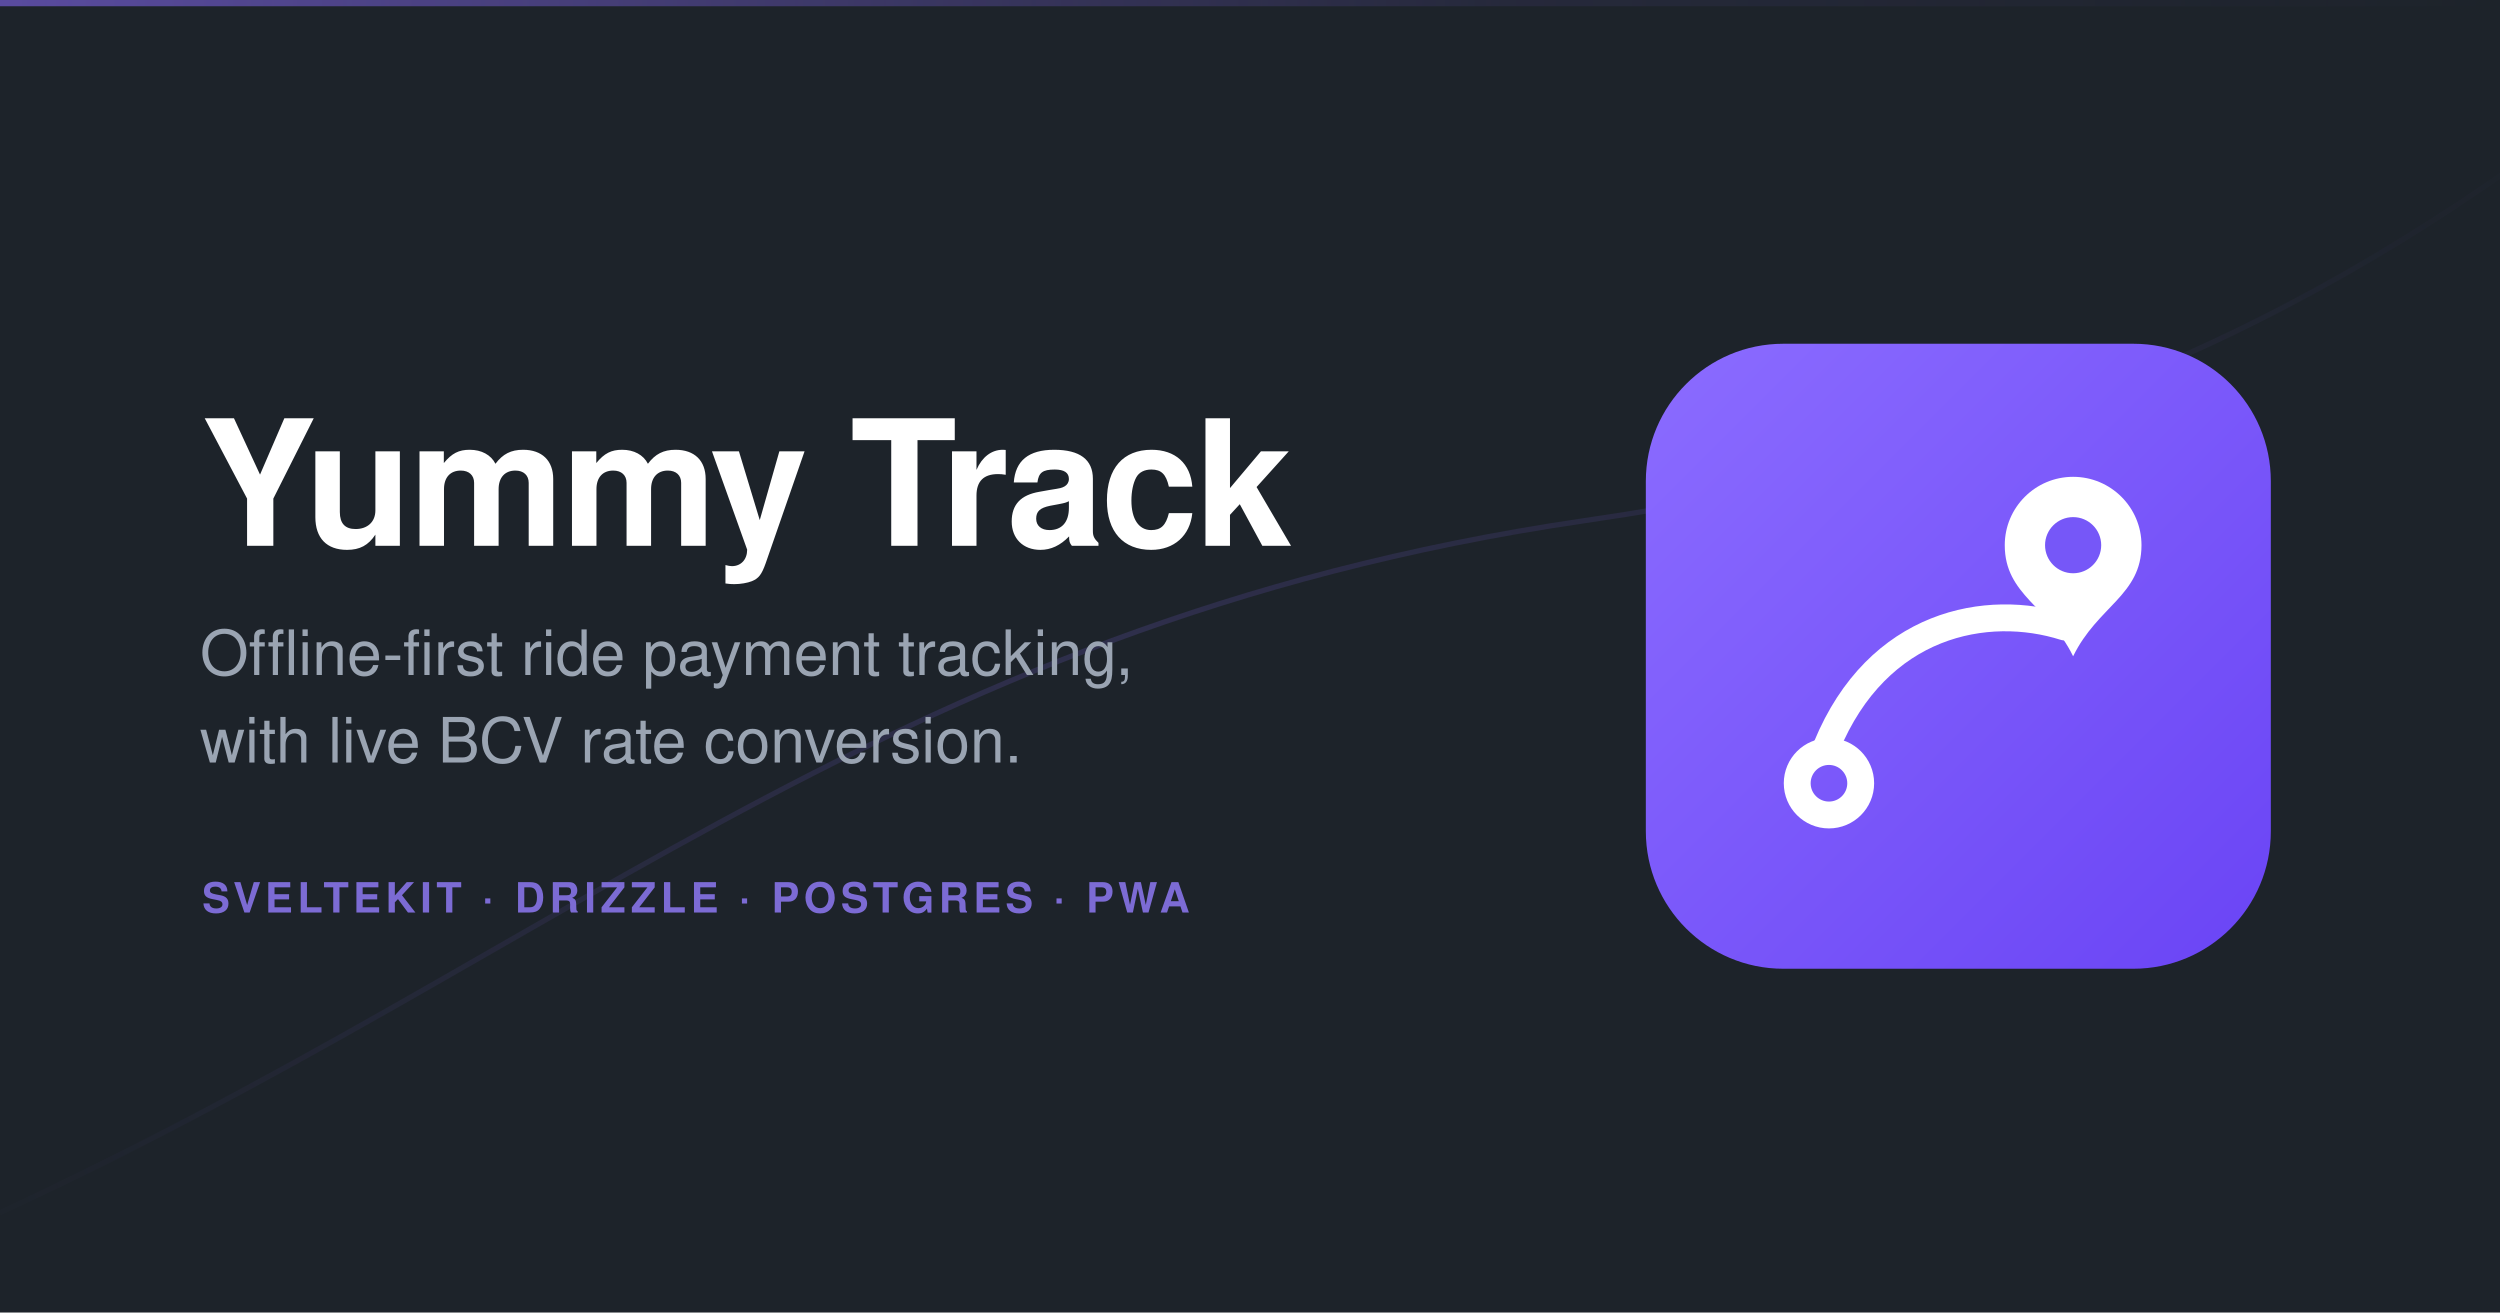
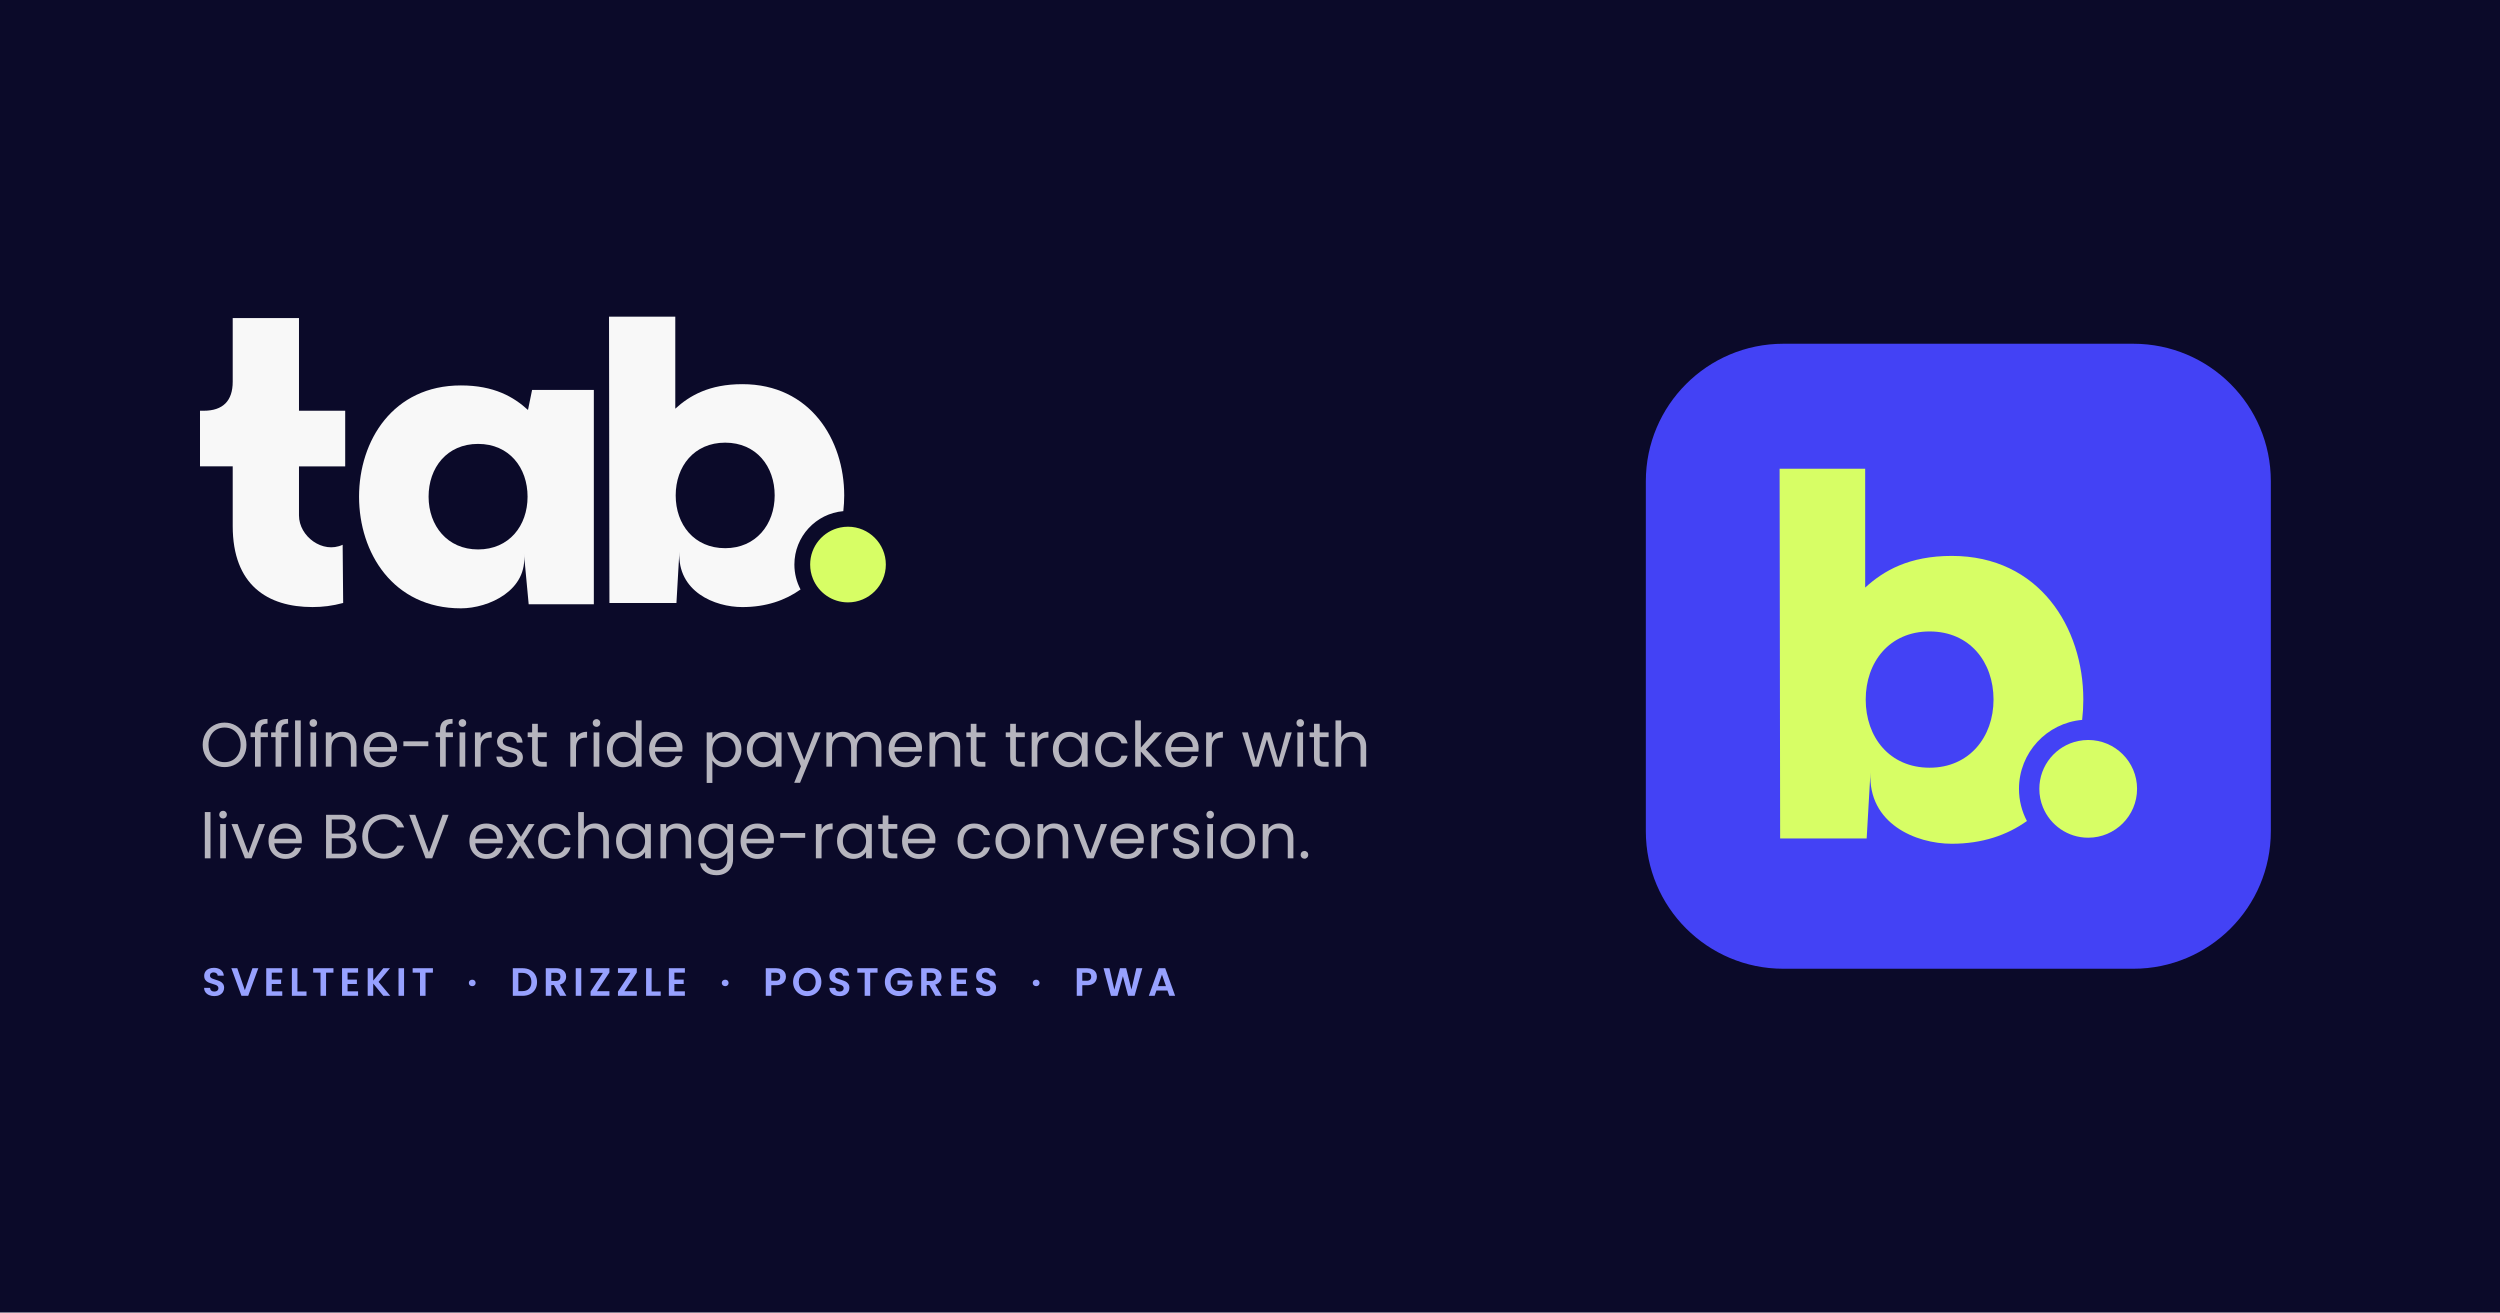
<svg xmlns="http://www.w3.org/2000/svg" width="1200" height="630" viewBox="0 0 1200 630">
-   <defs>
-     <linearGradient id="tile" x1="0" y1="0" x2="300" y2="300" gradientUnits="userSpaceOnUse">
-       <stop offset="0" stop-color="#8b6cff" />
-       <stop offset="1" stop-color="#6a44f5" />
-     </linearGradient>
-     <linearGradient id="hairline" x1="0" y1="0" x2="1200" y2="0" gradientUnits="userSpaceOnUse">
-       <stop offset="0" stop-color="#8b6cff" stop-opacity="0.55" />
-       <stop offset="0.6" stop-color="#8b6cff" stop-opacity="0.08" />
-       <stop offset="1" stop-color="#8b6cff" stop-opacity="0" />
-     </linearGradient>
-     <linearGradient id="trail" x1="0" y1="630" x2="1200" y2="0" gradientUnits="userSpaceOnUse">
-       <stop offset="0" stop-color="#8b6cff" stop-opacity="0" />
-       <stop offset="0.45" stop-color="#8b6cff" stop-opacity="0.16" />
-       <stop offset="1" stop-color="#8b6cff" stop-opacity="0" />
-     </linearGradient>
-   </defs>
-   <rect width="1200" height="630" fill="#1d232a" />
-   <path d="M -40 600 C 260 470, 420 300, 760 250 C 980 218, 1120 150, 1260 40" fill="none" stroke="url(#trail)" stroke-width="2.5" />
-   <rect x="0" y="0" width="1200" height="3" fill="url(#hairline)" />
-   <text x="96" y="262" font-family="Avenir Next, Avenir, Helvetica Neue, Helvetica, Arial, sans-serif" font-size="84" font-weight="700" fill="#ffffff" letter-spacing="-1.5">Yummy Track</text>
-   <text x="96" y="324" font-family="Avenir Next, Avenir, Helvetica Neue, Helvetica, Arial, sans-serif" font-size="30" font-weight="400" fill="#9aa4b2">Offline-first ride payment tracking,</text>
-   <text x="96" y="366" font-family="Avenir Next, Avenir, Helvetica Neue, Helvetica, Arial, sans-serif" font-size="30" font-weight="400" fill="#9aa4b2">with live BCV rate conversion.</text>
-   <text x="97" y="438" font-family="Avenir Next, Avenir, Helvetica Neue, Helvetica, Arial, sans-serif" font-size="20" font-weight="600" fill="#7c6bd4" letter-spacing="2.2">SVELTEKIT  ·  DRIZZLE  ·  POSTGRES  ·  PWA</text>
+   <rect width="1200" height="630" fill="#0b0a29" />
+   <g transform="translate(96 152) scale(0.7568)">
+     <g fill="#f8f8f8">
+       <path d="M2.33,59.67c12.19,0,18.42-6.23,18.42-18.42V.9h42.03v58.77h29.31v35.28h-29.31v31.13c0,13.27,15.04,24.5,27.7,18.59l.32,36.92c-6.74,1.82-12.97,2.59-19.46,2.59-28.54,0-50.59-14.01-50.59-51.37v-37.88H0v-35.28h2.33Z" />
+       <path d="M205.43,149.97c2.85,23.61-22.31,35.02-39.95,35.02-43.06,0-64.6-35.28-64.6-70.82s21.53-70.56,64.6-70.56c21.01,0,33.47,7.26,42.55,15.57l2.59-12.71h39.17v135.94h-41.32l-3.04-32.43h0ZM176.37,147.64c19.72,0,31.39-15.05,31.39-33.47s-11.67-33.47-31.39-33.47-31.39,15.05-31.39,33.47,11.93,33.47,31.39,33.47Z" />
+       <path d="M343.99,42.81c-21.01,0-33.46,7.26-42.54,15.56V0h-42.03l.26,181.6h42.5l1.86-32.43c-1.29,25.17,22.31,35.02,39.95,35.02,14.87,0,27.17-4.2,36.9-11.17-2.49-4.72-3.9-10.1-3.9-15.8,0-17.75,13.66-32.36,31.03-33.87.38-3.31.57-6.64.57-9.98,0-35.28-21.53-70.56-64.6-70.56ZM333.1,146.84c-19.72,0-31.39-15.05-31.39-33.47s11.67-33.46,31.39-33.46,31.39,15.04,31.39,33.46-11.94,33.47-31.39,33.47Z" />
+     </g>
+     <path fill="#d7fe65" d="M434.99,157.22c0,13.25-10.75,24-24,24-10.06,0-18.67-6.19-22.24-14.97-1.14-2.79-1.76-5.84-1.76-9.03,0-11.6,8.23-21.29,19.18-23.51,1.56-.32,3.17-.49,4.82-.49,13.25,0,24,10.75,24,24Z" />
+   </g>
+   <path fill="#b6b5be" d="M97.29 357.53Q97.29 354.47 98.69 352.02Q100.08 349.58 102.48 348.22Q104.88 346.85 107.79 346.85Q110.73 346.85 113.13 348.22Q115.53 349.58 116.91 352.01Q118.29 354.44 118.29 357.53Q118.29 360.62 116.91 363.05Q115.53 365.48 113.13 366.85Q110.73 368.21 107.79 368.21Q104.88 368.21 102.48 366.85Q100.08 365.48 98.69 363.03Q97.29 360.59 97.29 357.53ZM115.5 357.53Q115.5 355.01 114.5 353.13Q113.49 351.26 111.75 350.24Q110.01 349.22 107.79 349.22Q105.57 349.22 103.83 350.24Q102.09 351.26 101.09 353.13Q100.08 355.01 100.08 357.53Q100.08 360.02 101.09 361.91Q102.09 363.8 103.84 364.82Q105.6 365.84 107.79 365.84Q109.98 365.84 111.73 364.82Q113.49 363.8 114.5 361.91Q115.5 360.02 115.5 357.53ZM128.58 353.81H125.13V368H122.4V353.81H120.27V351.56H122.4V350.39Q122.4 347.63 123.82 346.36Q125.25 345.08 128.4 345.08V347.36Q126.6 347.36 125.86 348.06Q125.13 348.77 125.13 350.39V351.56H128.58ZM138.45 353.81H135V368H132.27V353.81H130.14V351.56H132.27V350.39Q132.27 347.63 133.69 346.36Q135.12 345.08 138.27 345.08V347.36Q136.47 347.36 135.74 348.06Q135 348.77 135 350.39V351.56H138.45ZM144.36 345.8V368H141.63V345.8ZM148.56 347.03Q148.56 346.25 149.1 345.71Q149.64 345.17 150.42 345.17Q151.17 345.17 151.69 345.71Q152.22 346.25 152.22 347.03Q152.22 347.81 151.69 348.35Q151.17 348.89 150.42 348.89Q149.64 348.89 149.1 348.35Q148.56 347.81 148.56 347.03ZM151.74 351.56V368H149.01V351.56ZM171.12 358.31V368H168.42V358.7Q168.42 356.24 167.19 354.94Q165.96 353.63 163.83 353.63Q161.67 353.63 160.39 354.98Q159.12 356.33 159.12 358.91V368H156.39V351.56H159.12V353.9Q159.93 352.64 161.32 351.95Q162.72 351.26 164.4 351.26Q167.4 351.26 169.26 353.07Q171.12 354.89 171.12 358.31ZM190.5 360.8H177.36Q177.51 363.23 179.02 364.6Q180.54 365.96 182.7 365.96Q184.47 365.96 185.65 365.13Q186.84 364.31 187.32 362.93H190.26Q189.6 365.3 187.62 366.78Q185.64 368.27 182.7 368.27Q180.36 368.27 178.51 367.22Q176.67 366.17 175.62 364.24Q174.57 362.3 174.57 359.75Q174.57 357.2 175.59 355.28Q176.61 353.36 178.45 352.33Q180.3 351.29 182.7 351.29Q185.04 351.29 186.84 352.31Q188.64 353.33 189.61 355.12Q190.59 356.9 190.59 359.15Q190.59 359.93 190.5 360.8ZM182.58 353.6Q180.51 353.6 179.05 354.92Q177.6 356.24 177.39 358.58H187.77Q187.77 357.02 187.08 355.89Q186.39 354.77 185.2 354.19Q184.02 353.6 182.58 353.6ZM205.59 355.85V358.16H193.62V355.85ZM217.41 353.81H213.96V368H211.23V353.81H209.1V351.56H211.23V350.39Q211.23 347.63 212.65 346.36Q214.08 345.08 217.23 345.08V347.36Q215.43 347.36 214.69 348.06Q213.96 348.77 213.96 350.39V351.56H217.41ZM220.14 347.03Q220.14 346.25 220.68 345.71Q221.22 345.17 222 345.17Q222.75 345.17 223.27 345.71Q223.8 346.25 223.8 347.03Q223.8 347.81 223.27 348.35Q222.75 348.89 222 348.89Q221.22 348.89 220.68 348.35Q220.14 347.81 220.14 347.03ZM223.32 351.56V368H220.59V351.56ZM236.01 351.26V354.08H235.29Q230.7 354.08 230.7 359.06V368H227.97V351.56H230.7V354.23Q231.42 352.82 232.75 352.04Q234.09 351.26 236.01 351.26ZM238.26 363.17H241.08Q241.2 364.4 242.23 365.18Q243.27 365.96 244.95 365.96Q246.51 365.96 247.41 365.27Q248.31 364.58 248.31 363.53Q248.31 362.45 247.35 361.92Q246.39 361.4 244.38 360.89Q242.55 360.41 241.39 359.92Q240.24 359.42 239.41 358.45Q238.59 357.47 238.59 355.88Q238.59 354.62 239.34 353.57Q240.09 352.52 241.47 351.9Q242.85 351.29 244.62 351.29Q247.35 351.29 249.03 352.67Q250.71 354.05 250.83 356.45H248.1Q248.01 355.16 247.06 354.38Q246.12 353.6 244.53 353.6Q243.06 353.6 242.19 354.23Q241.32 354.86 241.32 355.88Q241.32 356.69 241.84 357.22Q242.37 357.74 243.16 358.06Q243.96 358.37 245.37 358.76Q247.14 359.24 248.25 359.71Q249.36 360.17 250.15 361.1Q250.95 362.03 250.98 363.53Q250.98 364.88 250.23 365.96Q249.48 367.04 248.11 367.65Q246.75 368.27 244.98 368.27Q243.09 368.27 241.59 367.62Q240.09 366.98 239.22 365.83Q238.35 364.67 238.26 363.17ZM258.15 353.81V363.5Q258.15 364.7 258.66 365.19Q259.17 365.69 260.43 365.69H262.44V368H259.98Q257.7 368 256.56 366.95Q255.42 365.9 255.42 363.5V353.81H253.29V351.56H255.42V347.42H258.15V351.56H262.44V353.81ZM281.79 351.26V354.08H281.07Q276.48 354.08 276.48 359.06V368H273.75V351.56H276.48V354.23Q277.2 352.82 278.53 352.04Q279.87 351.26 281.79 351.26ZM284.49 347.03Q284.49 346.25 285.03 345.71Q285.57 345.17 286.35 345.17Q287.1 345.17 287.62 345.71Q288.15 346.25 288.15 347.03Q288.15 347.81 287.62 348.35Q287.1 348.89 286.35 348.89Q285.57 348.89 285.03 348.35Q284.49 347.81 284.49 347.03ZM287.67 351.56V368H284.94V351.56ZM299.13 351.29Q301.05 351.29 302.7 352.18Q304.35 353.06 305.22 354.5V345.8H307.98V368H305.22V364.91Q304.41 366.38 302.82 367.32Q301.23 368.27 299.1 368.27Q296.91 368.27 295.12 367.19Q293.34 366.11 292.32 364.16Q291.3 362.21 291.3 359.72Q291.3 357.2 292.32 355.29Q293.34 353.39 295.12 352.34Q296.91 351.29 299.13 351.29ZM299.64 353.66Q298.11 353.66 296.85 354.38Q295.59 355.1 294.84 356.48Q294.09 357.86 294.09 359.72Q294.09 361.61 294.84 363Q295.59 364.4 296.85 365.13Q298.11 365.87 299.64 365.87Q301.17 365.87 302.44 365.13Q303.72 364.4 304.47 363Q305.22 361.61 305.22 359.75Q305.22 357.89 304.47 356.51Q303.72 355.13 302.44 354.39Q301.17 353.66 299.64 353.66ZM327.51 360.8H314.37Q314.52 363.23 316.03 364.6Q317.55 365.96 319.71 365.96Q321.48 365.96 322.66 365.13Q323.85 364.31 324.33 362.93H327.27Q326.61 365.3 324.63 366.78Q322.65 368.27 319.71 368.27Q317.37 368.27 315.52 367.22Q313.68 366.17 312.63 364.24Q311.58 362.3 311.58 359.75Q311.58 357.2 312.6 355.28Q313.62 353.36 315.46 352.33Q317.31 351.29 319.71 351.29Q322.05 351.29 323.85 352.31Q325.65 353.33 326.62 355.12Q327.6 356.9 327.6 359.15Q327.6 359.93 327.51 360.8ZM319.59 353.6Q317.52 353.6 316.06 354.92Q314.61 356.24 314.4 358.58H324.78Q324.78 357.02 324.09 355.89Q323.4 354.77 322.21 354.19Q321.03 353.6 319.59 353.6ZM348.09 351.29Q350.28 351.29 352.06 352.34Q353.85 353.39 354.87 355.29Q355.89 357.2 355.89 359.72Q355.89 362.21 354.87 364.16Q353.85 366.11 352.06 367.19Q350.28 368.27 348.09 368.27Q345.99 368.27 344.38 367.32Q342.78 366.38 341.94 364.97V375.8H339.21V351.56H341.94V354.59Q342.75 353.18 344.35 352.24Q345.96 351.29 348.09 351.29ZM347.52 353.66Q346.02 353.66 344.74 354.39Q343.47 355.13 342.7 356.52Q341.94 357.92 341.94 359.75Q341.94 361.61 342.7 363Q343.47 364.4 344.74 365.13Q346.02 365.87 347.52 365.87Q349.05 365.87 350.32 365.13Q351.6 364.4 352.35 363Q353.1 361.61 353.1 359.72Q353.1 357.86 352.35 356.48Q351.6 355.1 350.32 354.38Q349.05 353.66 347.52 353.66ZM366.27 351.29Q368.43 351.29 370.02 352.22Q371.61 353.15 372.39 354.56V351.56H375.15V368H372.39V364.94Q371.58 366.38 369.97 367.32Q368.37 368.27 366.24 368.27Q364.05 368.27 362.28 367.19Q360.51 366.11 359.49 364.16Q358.47 362.21 358.47 359.72Q358.47 357.2 359.49 355.29Q360.51 353.39 362.29 352.34Q364.08 351.29 366.27 351.29ZM366.81 353.66Q365.28 353.66 364.02 354.38Q362.76 355.1 362.01 356.48Q361.26 357.86 361.26 359.72Q361.26 361.61 362.01 363Q362.76 364.4 364.02 365.13Q365.28 365.87 366.81 365.87Q368.34 365.87 369.61 365.13Q370.89 364.4 371.64 363Q372.39 361.61 372.39 359.75Q372.39 357.89 371.64 356.51Q370.89 355.13 369.61 354.39Q368.34 353.66 366.81 353.66ZM393.93 351.56 384.03 375.74H381.21L384.45 367.82L377.82 351.56H380.85L386.01 364.88L391.11 351.56ZM423.09 358.31V368H420.39V358.7Q420.39 356.24 419.17 354.94Q417.96 353.63 415.89 353.63Q413.76 353.63 412.5 355Q411.24 356.36 411.24 358.94V368H408.54V358.7Q408.54 356.24 407.32 354.94Q406.11 353.63 404.04 353.63Q401.91 353.63 400.65 355Q399.39 356.36 399.39 358.94V368H396.66V351.56H399.39V353.93Q400.2 352.64 401.56 351.95Q402.93 351.26 404.58 351.26Q406.65 351.26 408.24 352.19Q409.83 353.12 410.61 354.92Q411.3 353.18 412.89 352.22Q414.48 351.26 416.43 351.26Q418.35 351.26 419.85 352.06Q421.35 352.85 422.22 354.44Q423.09 356.03 423.09 358.31ZM442.47 360.8H429.33Q429.48 363.23 430.99 364.6Q432.51 365.96 434.67 365.96Q436.44 365.96 437.62 365.13Q438.81 364.31 439.29 362.93H442.23Q441.57 365.3 439.59 366.78Q437.61 368.27 434.67 368.27Q432.33 368.27 430.48 367.22Q428.64 366.17 427.59 364.24Q426.54 362.3 426.54 359.75Q426.54 357.2 427.56 355.28Q428.58 353.36 430.42 352.33Q432.27 351.29 434.67 351.29Q437.01 351.29 438.81 352.31Q440.61 353.33 441.58 355.12Q442.56 356.9 442.56 359.15Q442.56 359.93 442.47 360.8ZM434.55 353.6Q432.48 353.6 431.02 354.92Q429.57 356.24 429.36 358.58H439.74Q439.74 357.02 439.05 355.89Q438.36 354.77 437.17 354.19Q435.99 353.6 434.55 353.6ZM460.89 358.31V368H458.19V358.7Q458.19 356.24 456.96 354.94Q455.73 353.63 453.6 353.63Q451.44 353.63 450.16 354.98Q448.89 356.33 448.89 358.91V368H446.16V351.56H448.89V353.9Q449.7 352.64 451.09 351.95Q452.49 351.26 454.17 351.26Q457.17 351.26 459.03 353.07Q460.89 354.89 460.89 358.31ZM468.69 353.81V363.5Q468.69 364.7 469.2 365.19Q469.71 365.69 470.97 365.69H472.98V368H470.52Q468.24 368 467.1 366.95Q465.96 365.9 465.96 363.5V353.81H463.83V351.56H465.96V347.42H468.69V351.56H472.98V353.81ZM487.62 353.81V363.5Q487.62 364.7 488.13 365.19Q488.64 365.69 489.9 365.69H491.91V368H489.45Q487.17 368 486.03 366.95Q484.89 365.9 484.89 363.5V353.81H482.76V351.56H484.89V347.42H487.62V351.56H491.91V353.81ZM503.25 351.26V354.08H502.53Q497.94 354.08 497.94 359.06V368H495.21V351.56H497.94V354.23Q498.66 352.82 499.99 352.04Q501.33 351.26 503.25 351.26ZM513.18 351.29Q515.34 351.29 516.93 352.22Q518.52 353.15 519.3 354.56V351.56H522.06V368H519.3V364.94Q518.49 366.38 516.88 367.32Q515.28 368.27 513.15 368.27Q510.96 368.27 509.19 367.19Q507.42 366.11 506.4 364.16Q505.38 362.21 505.38 359.72Q505.38 357.2 506.4 355.29Q507.42 353.39 509.2 352.34Q510.99 351.29 513.18 351.29ZM513.72 353.66Q512.19 353.66 510.93 354.38Q509.67 355.1 508.92 356.48Q508.17 357.86 508.17 359.72Q508.17 361.61 508.92 363Q509.67 364.4 510.93 365.13Q512.19 365.87 513.72 365.87Q515.25 365.87 516.52 365.13Q517.8 364.4 518.55 363Q519.3 361.61 519.3 359.75Q519.3 357.89 518.55 356.51Q517.8 355.13 516.52 354.39Q515.25 353.66 513.72 353.66ZM533.67 351.29Q536.7 351.29 538.66 352.76Q540.63 354.23 541.26 356.84H538.32Q537.9 355.34 536.68 354.47Q535.47 353.6 533.67 353.6Q531.33 353.6 529.89 355.21Q528.45 356.81 528.45 359.75Q528.45 362.72 529.89 364.34Q531.33 365.96 533.67 365.96Q535.47 365.96 536.67 365.12Q537.87 364.28 538.32 362.72H541.26Q540.6 365.24 538.62 366.75Q536.64 368.27 533.67 368.27Q531.33 368.27 529.51 367.22Q527.7 366.17 526.68 364.25Q525.66 362.33 525.66 359.75Q525.66 357.2 526.68 355.29Q527.7 353.39 529.51 352.34Q531.33 351.29 533.67 351.29ZM554.07 368 547.62 360.74V368H544.89V345.8H547.62V358.85L553.95 351.56H557.76L550.02 359.75L557.79 368ZM575.25 360.8H562.11Q562.26 363.23 563.77 364.6Q565.29 365.96 567.45 365.96Q569.22 365.96 570.4 365.13Q571.59 364.31 572.07 362.93H575.01Q574.35 365.3 572.37 366.78Q570.39 368.27 567.45 368.27Q565.11 368.27 563.26 367.22Q561.42 366.17 560.37 364.24Q559.32 362.3 559.32 359.75Q559.32 357.2 560.34 355.28Q561.36 353.36 563.2 352.33Q565.05 351.29 567.45 351.29Q569.79 351.29 571.59 352.31Q573.39 353.33 574.37 355.12Q575.34 356.9 575.34 359.15Q575.34 359.93 575.25 360.8ZM567.33 353.6Q565.26 353.6 563.81 354.92Q562.35 356.24 562.14 358.58H572.52Q572.52 357.02 571.83 355.89Q571.14 354.77 569.95 354.19Q568.77 353.6 567.33 353.6ZM586.98 351.26V354.08H586.26Q581.67 354.08 581.67 359.06V368H578.94V351.56H581.67V354.23Q582.39 352.82 583.72 352.04Q585.06 351.26 586.98 351.26ZM620.04 351.56 614.91 368H612.09L608.13 354.95L604.17 368H601.35L596.19 351.56H598.98L602.76 365.36L606.84 351.56H609.63L613.62 365.39L617.34 351.56ZM622.29 347.03Q622.29 346.25 622.83 345.71Q623.37 345.17 624.15 345.17Q624.9 345.17 625.43 345.71Q625.95 346.25 625.95 347.03Q625.95 347.81 625.43 348.35Q624.9 348.89 624.15 348.89Q623.37 348.89 622.83 348.35Q622.29 347.81 622.29 347.03ZM625.47 351.56V368H622.74V351.56ZM633.45 353.81V363.5Q633.45 364.7 633.96 365.19Q634.47 365.69 635.73 365.69H637.74V368H635.28Q633 368 631.86 366.95Q630.72 365.9 630.72 363.5V353.81H628.59V351.56H630.72V347.42H633.45V351.56H637.74V353.81ZM655.77 358.31V368H653.07V358.7Q653.07 356.24 651.84 354.94Q650.61 353.63 648.48 353.63Q646.32 353.63 645.05 354.98Q643.77 356.33 643.77 358.91V368H641.04V345.8H643.77V353.9Q644.58 352.64 646.01 351.95Q647.43 351.26 649.2 351.26Q651.06 351.26 652.56 352.06Q654.06 352.85 654.91 354.44Q655.77 356.03 655.77 358.31Z" />
+   <path fill="#b6b5be" d="M101.04 389.8V412H98.31V389.8ZM105.24 391.03Q105.24 390.25 105.78 389.71Q106.32 389.17 107.1 389.17Q107.85 389.17 108.38 389.71Q108.9 390.25 108.9 391.03Q108.9 391.81 108.38 392.35Q107.85 392.89 107.1 392.89Q106.32 392.89 105.78 392.35Q105.24 391.81 105.24 391.03ZM108.42 395.56V412H105.69V395.56ZM119.19 409.48 124.29 395.56H127.2L120.75 412H117.57L111.12 395.56H114.06ZM144.81 404.8H131.67Q131.82 407.23 133.33 408.6Q134.85 409.96 137.01 409.96Q138.78 409.96 139.96 409.13Q141.15 408.31 141.63 406.93H144.57Q143.91 409.3 141.93 410.78Q139.95 412.27 137.01 412.27Q134.67 412.27 132.82 411.22Q130.98 410.17 129.93 408.24Q128.88 406.3 128.88 403.75Q128.88 401.2 129.9 399.28Q130.92 397.36 132.76 396.33Q134.61 395.29 137.01 395.29Q139.35 395.29 141.15 396.31Q142.95 397.33 143.92 399.12Q144.9 400.9 144.9 403.15Q144.9 403.93 144.81 404.8ZM136.89 397.6Q134.82 397.6 133.37 398.92Q131.91 400.24 131.7 402.58H142.08Q142.08 401.02 141.39 399.89Q140.7 398.77 139.51 398.19Q138.33 397.6 136.89 397.6ZM171.12 406.39Q171.12 407.98 170.31 409.25Q169.5 410.53 167.95 411.26Q166.41 412 164.31 412H156.51V391.09H164.01Q166.14 391.09 167.64 391.79Q169.14 392.5 169.89 393.7Q170.64 394.9 170.64 396.4Q170.64 398.26 169.63 399.48Q168.63 400.69 166.98 401.23Q168.12 401.41 169.06 402.16Q170.01 402.91 170.56 404.02Q171.12 405.13 171.12 406.39ZM159.24 400.12H163.83Q165.75 400.12 166.8 399.22Q167.85 398.32 167.85 396.73Q167.85 395.14 166.8 394.24Q165.75 393.34 163.77 393.34H159.24ZM168.39 406.12Q168.39 404.38 167.19 403.38Q165.99 402.37 163.98 402.37H159.24V409.75H164.07Q166.11 409.75 167.25 408.79Q168.39 407.83 168.39 406.12ZM184.32 390.82Q187.74 390.82 190.29 392.47Q192.84 394.12 194.01 397.15H190.74Q189.87 395.26 188.23 394.24Q186.6 393.22 184.32 393.22Q182.13 393.22 180.39 394.24Q178.65 395.26 177.66 397.13Q176.67 399.01 176.67 401.53Q176.67 404.02 177.66 405.89Q178.65 407.77 180.39 408.79Q182.13 409.81 184.32 409.81Q186.6 409.81 188.23 408.81Q189.87 407.8 190.74 405.91H194.01Q192.84 408.91 190.29 410.55Q187.74 412.18 184.32 412.18Q181.41 412.18 179.02 410.81Q176.64 409.45 175.26 407.02Q173.88 404.59 173.88 401.53Q173.88 398.47 175.26 396.02Q176.64 393.58 179.02 392.2Q181.41 390.82 184.32 390.82ZM215.34 391.09 207.45 412H204.3L196.41 391.09H199.32L205.89 409.12L212.46 391.09ZM241.26 404.8H228.12Q228.27 407.23 229.78 408.6Q231.3 409.96 233.46 409.96Q235.23 409.96 236.41 409.13Q237.6 408.31 238.08 406.93H241.02Q240.36 409.3 238.38 410.78Q236.4 412.27 233.46 412.27Q231.12 412.27 229.27 411.22Q227.43 410.17 226.38 408.24Q225.33 406.3 225.33 403.75Q225.33 401.2 226.35 399.28Q227.37 397.36 229.21 396.33Q231.06 395.29 233.46 395.29Q235.8 395.29 237.6 396.31Q239.4 397.33 240.37 399.12Q241.35 400.9 241.35 403.15Q241.35 403.93 241.26 404.8ZM233.34 397.6Q231.27 397.6 229.81 398.92Q228.36 400.24 228.15 402.58H238.53Q238.53 401.02 237.84 399.89Q237.15 398.77 235.96 398.19Q234.78 397.6 233.34 397.6ZM253.53 412 249.63 405.88 245.88 412H243.03L248.34 403.84L243.03 395.56H246.12L250.02 401.65L253.74 395.56H256.59L251.31 403.69L256.62 412ZM266.31 395.29Q269.34 395.29 271.3 396.76Q273.27 398.23 273.9 400.84H270.96Q270.54 399.34 269.32 398.47Q268.11 397.6 266.31 397.6Q263.97 397.6 262.53 399.21Q261.09 400.81 261.09 403.75Q261.09 406.72 262.53 408.34Q263.97 409.96 266.31 409.96Q268.11 409.96 269.31 409.12Q270.51 408.28 270.96 406.72H273.9Q273.24 409.24 271.26 410.75Q269.28 412.27 266.31 412.27Q263.97 412.27 262.15 411.22Q260.34 410.17 259.32 408.25Q258.3 406.33 258.3 403.75Q258.3 401.2 259.32 399.29Q260.34 397.39 262.15 396.34Q263.97 395.29 266.31 395.29ZM292.26 402.31V412H289.56V402.7Q289.56 400.24 288.33 398.94Q287.1 397.63 284.97 397.63Q282.81 397.63 281.53 398.98Q280.26 400.33 280.26 402.91V412H277.53V389.8H280.26V397.9Q281.07 396.64 282.49 395.95Q283.92 395.26 285.69 395.26Q287.55 395.26 289.05 396.06Q290.55 396.85 291.4 398.44Q292.26 400.03 292.26 402.31ZM303.51 395.29Q305.67 395.29 307.26 396.22Q308.85 397.15 309.63 398.56V395.56H312.39V412H309.63V408.94Q308.82 410.38 307.21 411.32Q305.61 412.27 303.48 412.27Q301.29 412.27 299.52 411.19Q297.75 410.11 296.73 408.16Q295.71 406.21 295.71 403.72Q295.71 401.2 296.73 399.29Q297.75 397.39 299.53 396.34Q301.32 395.29 303.51 395.29ZM304.05 397.66Q302.52 397.66 301.26 398.38Q300 399.1 299.25 400.48Q298.5 401.86 298.5 403.72Q298.5 405.61 299.25 407Q300 408.4 301.26 409.13Q302.52 409.87 304.05 409.87Q305.58 409.87 306.85 409.13Q308.13 408.4 308.88 407Q309.63 405.61 309.63 403.75Q309.63 401.89 308.88 400.51Q308.13 399.13 306.85 398.39Q305.58 397.66 304.05 397.66ZM331.74 402.31V412H329.04V402.7Q329.04 400.24 327.81 398.94Q326.58 397.63 324.45 397.63Q322.29 397.63 321.01 398.98Q319.74 400.33 319.74 402.91V412H317.01V395.56H319.74V397.9Q320.55 396.64 321.94 395.95Q323.34 395.26 325.02 395.26Q328.02 395.26 329.88 397.07Q331.74 398.89 331.74 402.31ZM349.11 398.56V395.56H351.87V412.36Q351.87 414.61 350.91 416.37Q349.95 418.12 348.16 419.11Q346.38 420.1 344.01 420.1Q340.77 420.1 338.61 418.57Q336.45 417.04 336.06 414.4H338.76Q339.21 415.9 340.62 416.81Q342.03 417.73 344.01 417.73Q346.26 417.73 347.68 416.32Q349.11 414.91 349.11 412.36V408.91Q348.3 410.35 346.71 411.31Q345.12 412.27 342.99 412.27Q340.8 412.27 339.01 411.19Q337.23 410.11 336.21 408.16Q335.19 406.21 335.19 403.72Q335.19 401.2 336.21 399.29Q337.23 397.39 339.01 396.34Q340.8 395.29 342.99 395.29Q345.12 395.29 346.72 396.22Q348.33 397.15 349.11 398.56ZM343.53 397.66Q342 397.66 340.74 398.38Q339.48 399.1 338.73 400.48Q337.98 401.86 337.98 403.72Q337.98 405.61 338.73 407Q339.48 408.4 340.74 409.13Q342 409.87 343.53 409.87Q345.06 409.87 346.33 409.13Q347.61 408.4 348.36 407Q349.11 405.61 349.11 403.75Q349.11 401.89 348.36 400.51Q347.61 399.13 346.33 398.39Q345.06 397.66 343.53 397.66ZM371.4 404.8H358.26Q358.41 407.23 359.92 408.6Q361.44 409.96 363.6 409.96Q365.37 409.96 366.55 409.13Q367.74 408.31 368.22 406.93H371.16Q370.5 409.3 368.52 410.78Q366.54 412.27 363.6 412.27Q361.26 412.27 359.41 411.22Q357.57 410.17 356.52 408.24Q355.47 406.3 355.47 403.75Q355.47 401.2 356.49 399.28Q357.51 397.36 359.35 396.33Q361.2 395.29 363.6 395.29Q365.94 395.29 367.74 396.31Q369.54 397.33 370.51 399.12Q371.49 400.9 371.49 403.15Q371.49 403.93 371.4 404.8ZM363.48 397.6Q361.41 397.6 359.95 398.92Q358.5 400.24 358.29 402.58H368.67Q368.67 401.02 367.98 399.89Q367.29 398.77 366.1 398.19Q364.92 397.6 363.48 397.6ZM386.49 399.85V402.16H374.52V399.85ZM399.66 395.26V398.08H398.94Q394.35 398.08 394.35 403.06V412H391.62V395.56H394.35V398.23Q395.07 396.82 396.4 396.04Q397.74 395.26 399.66 395.26ZM409.59 395.29Q411.75 395.29 413.34 396.22Q414.93 397.15 415.71 398.56V395.56H418.47V412H415.71V408.94Q414.9 410.38 413.29 411.32Q411.69 412.27 409.56 412.27Q407.37 412.27 405.6 411.19Q403.83 410.11 402.81 408.16Q401.79 406.21 401.79 403.72Q401.79 401.2 402.81 399.29Q403.83 397.39 405.61 396.34Q407.4 395.29 409.59 395.29ZM410.13 397.66Q408.6 397.66 407.34 398.38Q406.08 399.1 405.33 400.48Q404.58 401.86 404.58 403.72Q404.58 405.61 405.33 407Q406.08 408.4 407.34 409.13Q408.6 409.87 410.13 409.87Q411.66 409.87 412.93 409.13Q414.21 408.4 414.96 407Q415.71 405.61 415.71 403.75Q415.71 401.89 414.96 400.51Q414.21 399.13 412.93 398.39Q411.66 397.66 410.13 397.66ZM426.42 397.81V407.5Q426.42 408.7 426.93 409.19Q427.44 409.69 428.7 409.69H430.71V412H428.25Q425.97 412 424.83 410.95Q423.69 409.9 423.69 407.5V397.81H421.56V395.56H423.69V391.42H426.42V395.56H430.71V397.81ZM448.92 404.8H435.78Q435.93 407.23 437.44 408.6Q438.96 409.96 441.12 409.96Q442.89 409.96 444.07 409.13Q445.26 408.31 445.74 406.93H448.68Q448.02 409.3 446.04 410.78Q444.06 412.27 441.12 412.27Q438.78 412.27 436.93 411.22Q435.09 410.17 434.04 408.24Q432.99 406.3 432.99 403.75Q432.99 401.2 434.01 399.28Q435.03 397.36 436.87 396.33Q438.72 395.29 441.12 395.29Q443.46 395.29 445.26 396.31Q447.06 397.33 448.03 399.12Q449.01 400.9 449.01 403.15Q449.01 403.93 448.92 404.8ZM441 397.6Q438.93 397.6 437.47 398.92Q436.02 400.24 435.81 402.58H446.19Q446.19 401.02 445.5 399.89Q444.81 398.77 443.62 398.19Q442.44 397.6 441 397.6ZM467.61 395.29Q470.64 395.29 472.6 396.76Q474.57 398.23 475.2 400.84H472.26Q471.84 399.34 470.62 398.47Q469.41 397.6 467.61 397.6Q465.27 397.6 463.83 399.21Q462.39 400.81 462.39 403.75Q462.39 406.72 463.83 408.34Q465.27 409.96 467.61 409.96Q469.41 409.96 470.61 409.12Q471.81 408.28 472.26 406.72H475.2Q474.54 409.24 472.56 410.75Q470.58 412.27 467.61 412.27Q465.27 412.27 463.45 411.22Q461.64 410.17 460.62 408.25Q459.6 406.33 459.6 403.75Q459.6 401.2 460.62 399.29Q461.64 397.39 463.45 396.34Q465.27 395.29 467.61 395.29ZM477.81 403.75Q477.81 401.23 478.9 399.3Q480 397.36 481.89 396.33Q483.78 395.29 486.12 395.29Q488.46 395.29 490.35 396.33Q492.24 397.36 493.33 399.28Q494.43 401.2 494.43 403.75Q494.43 406.3 493.3 408.24Q492.18 410.17 490.26 411.22Q488.34 412.27 486 412.27Q483.69 412.27 481.81 411.22Q479.94 410.17 478.87 408.24Q477.81 406.3 477.81 403.75ZM491.64 403.75Q491.64 401.77 490.86 400.39Q490.08 399.01 488.82 398.34Q487.56 397.66 486.09 397.66Q484.59 397.66 483.34 398.34Q482.1 399.01 481.35 400.39Q480.6 401.77 480.6 403.75Q480.6 405.76 481.33 407.14Q482.07 408.52 483.3 409.19Q484.53 409.87 486 409.87Q487.47 409.87 488.76 409.18Q490.05 408.49 490.84 407.11Q491.64 405.73 491.64 403.75ZM512.76 402.31V412H510.06V402.7Q510.06 400.24 508.83 398.94Q507.6 397.63 505.47 397.63Q503.31 397.63 502.03 398.98Q500.76 400.33 500.76 402.91V412H498.03V395.56H500.76V397.9Q501.57 396.64 502.96 395.95Q504.36 395.26 506.04 395.26Q509.04 395.26 510.9 397.07Q512.76 398.89 512.76 402.31ZM523.35 409.48 528.45 395.56H531.36L524.91 412H521.73L515.28 395.56H518.22ZM548.97 404.8H535.83Q535.98 407.23 537.49 408.6Q539.01 409.96 541.17 409.96Q542.94 409.96 544.12 409.13Q545.31 408.31 545.79 406.93H548.73Q548.07 409.3 546.09 410.78Q544.11 412.27 541.17 412.27Q538.83 412.27 536.98 411.22Q535.14 410.17 534.09 408.24Q533.04 406.3 533.04 403.75Q533.04 401.2 534.06 399.28Q535.08 397.36 536.92 396.33Q538.77 395.29 541.17 395.29Q543.51 395.29 545.31 396.31Q547.11 397.33 548.08 399.12Q549.06 400.9 549.06 403.15Q549.06 403.93 548.97 404.8ZM541.05 397.6Q538.98 397.6 537.52 398.92Q536.07 400.24 535.86 402.58H546.24Q546.24 401.02 545.55 399.89Q544.86 398.77 543.67 398.19Q542.49 397.6 541.05 397.6ZM560.7 395.26V398.08H559.98Q555.39 398.08 555.39 403.06V412H552.66V395.56H555.39V398.23Q556.11 396.82 557.44 396.04Q558.78 395.26 560.7 395.26ZM562.95 407.17H565.77Q565.89 408.4 566.92 409.18Q567.96 409.96 569.64 409.96Q571.2 409.96 572.1 409.27Q573 408.58 573 407.53Q573 406.45 572.04 405.92Q571.08 405.4 569.07 404.89Q567.24 404.41 566.09 403.92Q564.93 403.42 564.11 402.45Q563.28 401.47 563.28 399.88Q563.28 398.62 564.03 397.57Q564.78 396.52 566.16 395.9Q567.54 395.29 569.31 395.29Q572.04 395.29 573.72 396.67Q575.4 398.05 575.52 400.45H572.79Q572.7 399.16 571.75 398.38Q570.81 397.6 569.22 397.6Q567.75 397.6 566.88 398.23Q566.01 398.86 566.01 399.88Q566.01 400.69 566.53 401.22Q567.06 401.74 567.86 402.06Q568.65 402.37 570.06 402.76Q571.83 403.24 572.94 403.71Q574.05 404.17 574.85 405.1Q575.64 406.03 575.67 407.53Q575.67 408.88 574.92 409.96Q574.17 411.04 572.8 411.65Q571.44 412.27 569.67 412.27Q567.78 412.27 566.28 411.62Q564.78 410.98 563.91 409.83Q563.04 408.67 562.95 407.17ZM579.06 391.03Q579.06 390.25 579.6 389.71Q580.14 389.17 580.92 389.17Q581.67 389.17 582.19 389.71Q582.72 390.25 582.72 391.03Q582.72 391.81 582.19 392.35Q581.67 392.89 580.92 392.89Q580.14 392.89 579.6 392.35Q579.06 391.81 579.06 391.03ZM582.24 395.56V412H579.51V395.56ZM585.87 403.75Q585.87 401.23 586.96 399.3Q588.06 397.36 589.95 396.33Q591.84 395.29 594.18 395.29Q596.52 395.29 598.41 396.33Q600.3 397.36 601.39 399.28Q602.49 401.2 602.49 403.75Q602.49 406.3 601.36 408.24Q600.24 410.17 598.32 411.22Q596.4 412.27 594.06 412.27Q591.75 412.27 589.87 411.22Q588 410.17 586.93 408.24Q585.87 406.3 585.87 403.75ZM599.7 403.75Q599.7 401.77 598.92 400.39Q598.14 399.01 596.88 398.34Q595.62 397.66 594.15 397.66Q592.65 397.66 591.4 398.34Q590.16 399.01 589.41 400.39Q588.66 401.77 588.66 403.75Q588.66 405.76 589.39 407.14Q590.13 408.52 591.36 409.19Q592.59 409.87 594.06 409.87Q595.53 409.87 596.82 409.18Q598.11 408.49 598.9 407.11Q599.7 405.73 599.7 403.75ZM620.82 402.31V412H618.12V402.7Q618.12 400.24 616.89 398.94Q615.66 397.63 613.53 397.63Q611.37 397.63 610.1 398.98Q608.82 400.33 608.82 402.91V412H606.09V395.56H608.82V397.9Q609.63 396.64 611.02 395.95Q612.42 395.26 614.1 395.26Q617.1 395.26 618.96 397.07Q620.82 398.89 620.82 402.31ZM624.3 410.32Q624.3 409.54 624.84 409Q625.38 408.46 626.16 408.46Q626.91 408.46 627.43 409Q627.96 409.54 627.96 410.32Q627.96 411.1 627.43 411.64Q626.91 412.18 626.16 412.18Q625.38 412.18 624.84 411.64Q624.3 411.1 624.3 410.32Z" />
+   <path fill="#97a1ff" d="M97.97 474.18H100.82Q100.88 475 101.4 475.47Q101.92 475.95 102.83 475.95Q103.76 475.95 104.3 475.5Q104.83 475.06 104.83 474.33Q104.83 473.74 104.47 473.36Q104.11 472.98 103.56 472.77Q103.02 472.55 102.07 472.28Q100.78 471.9 99.97 471.53Q99.17 471.16 98.59 470.41Q98.01 469.66 98.01 468.4Q98.01 467.23 98.6 466.35Q99.19 465.48 100.25 465.01Q101.31 464.55 102.68 464.55Q104.73 464.55 106.02 465.55Q107.3 466.54 107.43 468.33H104.5Q104.47 467.64 103.93 467.2Q103.38 466.75 102.49 466.75Q101.71 466.75 101.25 467.15Q100.78 467.55 100.78 468.31Q100.78 468.84 101.13 469.19Q101.48 469.55 102.01 469.76Q102.53 469.98 103.48 470.27Q104.77 470.65 105.59 471.03Q106.41 471.41 106.99 472.17Q107.58 472.93 107.58 474.16Q107.58 475.23 107.03 476.14Q106.48 477.05 105.42 477.59Q104.35 478.13 102.89 478.13Q101.5 478.13 100.39 477.66Q99.28 477.18 98.63 476.29Q97.99 475.4 97.97 474.18ZM124 464.74 119.13 478H115.9L111.04 464.74H113.89L117.53 475.28L121.16 464.74ZM130.45 466.88V470.21H134.92V472.32H130.45V475.83H135.49V478H127.79V464.72H135.49V466.88ZM142.76 475.89H147.13V478H140.1V464.74H142.76ZM160.05 464.74V466.88H156.51V478H153.85V466.88H150.32V464.74ZM166.84 466.88V470.21H171.31V472.32H166.84V475.83H171.88V478H164.18V464.72H171.88V466.88ZM183.98 478 179.15 472.09V478H176.49V464.74H179.15V470.69L183.98 464.74H187.19L181.72 471.31L187.34 478ZM193.95 464.74V478H191.29V464.74ZM207.8 464.74V466.88H204.26V478H201.6V466.88H198.07V464.74ZM225.04 471.81Q225.04 471.14 225.5 470.69Q225.97 470.25 226.69 470.25Q227.39 470.25 227.85 470.69Q228.3 471.14 228.3 471.81Q228.3 472.47 227.85 472.92Q227.39 473.36 226.69 473.36Q225.97 473.36 225.5 472.92Q225.04 472.47 225.04 471.81ZM257.78 471.39Q257.78 473.38 256.91 474.87Q256.05 476.37 254.46 477.18Q252.88 478 250.79 478H246.15V464.74H250.79Q252.88 464.74 254.46 465.56Q256.05 466.37 256.91 467.88Q257.78 469.39 257.78 471.39ZM255.06 471.39Q255.06 469.32 253.92 468.15Q252.78 466.98 250.69 466.98H248.81V475.74H250.69Q252.78 475.74 253.92 474.6Q255.06 473.46 255.06 471.39ZM268.81 478 265.89 472.83H264.63V478H261.97V464.74H266.95Q268.49 464.74 269.57 465.28Q270.66 465.82 271.2 466.74Q271.74 467.66 271.74 468.8Q271.74 470.12 270.98 471.17Q270.22 472.22 268.72 472.62L271.89 478ZM264.63 470.84H266.86Q267.94 470.84 268.47 470.31Q269 469.79 269 468.86Q269 467.95 268.47 467.45Q267.94 466.94 266.86 466.94H264.63ZM279.01 464.74V478H276.35V464.74ZM286.55 475.76H292.52V478H283.47V475.95L289.4 466.98H283.47V464.74H292.52V466.79ZM299.7 475.76H305.66V478H296.62V475.95L302.55 466.98H296.62V464.74H305.66V466.79ZM312.78 475.89H317.15V478H310.12V464.74H312.78ZM323.7 466.88V470.21H328.17V472.32H323.7V475.83H328.74V478H321.04V464.72H328.74V466.88ZM346.45 471.81Q346.45 471.14 346.92 470.69Q347.39 470.25 348.11 470.25Q348.81 470.25 349.27 470.69Q349.72 471.14 349.72 471.81Q349.72 472.47 349.27 472.92Q348.81 473.36 348.11 473.36Q347.39 473.36 346.92 472.92Q346.45 472.47 346.45 471.81ZM372.45 472.91H370.23V478H367.57V464.74H372.45Q373.99 464.74 375.08 465.27Q376.16 465.8 376.7 466.73Q377.24 467.66 377.24 468.84Q377.24 469.91 376.74 470.84Q376.23 471.77 375.16 472.34Q374.09 472.91 372.45 472.91ZM374.5 468.84Q374.5 466.9 372.34 466.9H370.23V470.76H372.34Q373.44 470.76 373.97 470.26Q374.5 469.75 374.5 468.84ZM380.68 471.33Q380.68 469.39 381.59 467.84Q382.5 466.3 384.06 465.42Q385.62 464.55 387.48 464.55Q389.36 464.55 390.91 465.42Q392.46 466.3 393.36 467.84Q394.26 469.39 394.26 471.33Q394.26 473.29 393.36 474.84Q392.46 476.38 390.9 477.26Q389.34 478.13 387.48 478.13Q385.62 478.13 384.06 477.26Q382.5 476.38 381.59 474.84Q380.68 473.29 380.68 471.33ZM391.53 471.33Q391.53 470 391.01 469Q390.5 468.01 389.59 467.47Q388.68 466.94 387.48 466.94Q386.28 466.94 385.36 467.47Q384.44 468.01 383.93 469Q383.41 470 383.41 471.33Q383.41 472.66 383.93 473.67Q384.44 474.68 385.36 475.22Q386.28 475.76 387.48 475.76Q388.68 475.76 389.59 475.22Q390.5 474.68 391.01 473.67Q391.53 472.66 391.53 471.33ZM398.1 474.18H400.95Q401 475 401.52 475.47Q402.05 475.95 402.96 475.95Q403.89 475.95 404.42 475.5Q404.95 475.06 404.95 474.33Q404.95 473.74 404.59 473.36Q404.23 472.98 403.69 472.77Q403.15 472.55 402.2 472.28Q400.91 471.9 400.1 471.53Q399.29 471.16 398.71 470.41Q398.13 469.66 398.13 468.4Q398.13 467.23 398.72 466.35Q399.31 465.48 400.38 465.01Q401.44 464.55 402.81 464.55Q404.86 464.55 406.14 465.55Q407.42 466.54 407.56 468.33H404.63Q404.59 467.64 404.05 467.2Q403.51 466.75 402.62 466.75Q401.84 466.75 401.37 467.15Q400.91 467.55 400.91 468.31Q400.91 468.84 401.26 469.19Q401.61 469.55 402.13 469.76Q402.66 469.98 403.61 470.27Q404.9 470.65 405.71 471.03Q406.53 471.41 407.12 472.17Q407.71 472.93 407.71 474.16Q407.71 475.23 407.16 476.14Q406.61 477.05 405.54 477.59Q404.48 478.13 403.02 478.13Q401.63 478.13 400.52 477.66Q399.41 477.18 398.76 476.29Q398.11 475.4 398.1 474.18ZM421.23 464.74V466.88H417.7V478H415.04V466.88H411.51V464.74ZM434.61 468.73Q434.15 467.89 433.35 467.46Q432.55 467.02 431.49 467.02Q430.31 467.02 429.4 467.55Q428.49 468.08 427.97 469.07Q427.46 470.06 427.46 471.35Q427.46 472.68 427.98 473.67Q428.51 474.66 429.44 475.19Q430.37 475.72 431.6 475.72Q433.12 475.72 434.09 474.91Q435.06 474.11 435.37 472.66H430.81V470.63H437.99V472.95Q437.72 474.33 436.85 475.51Q435.97 476.69 434.6 477.4Q433.22 478.11 431.51 478.11Q429.59 478.11 428.04 477.25Q426.49 476.38 425.61 474.85Q424.73 473.31 424.73 471.35Q424.73 469.39 425.61 467.84Q426.49 466.3 428.04 465.43Q429.59 464.57 431.49 464.57Q433.73 464.57 435.38 465.66Q437.04 466.75 437.66 468.73ZM449 478 446.08 472.83H444.82V478H442.16V464.74H447.14Q448.68 464.74 449.76 465.28Q450.85 465.82 451.39 466.74Q451.93 467.66 451.93 468.8Q451.93 470.12 451.17 471.17Q450.41 472.22 448.91 472.62L452.08 478ZM444.82 470.84H447.05Q448.13 470.84 448.66 470.31Q449.19 469.79 449.19 468.86Q449.19 467.95 448.66 467.45Q448.13 466.94 447.05 466.94H444.82ZM459.2 466.88V470.21H463.67V472.32H459.2V475.83H464.24V478H456.54V464.72H464.24V466.88ZM468.51 474.18H471.36Q471.42 475 471.94 475.47Q472.46 475.95 473.37 475.95Q474.3 475.95 474.84 475.5Q475.37 475.06 475.37 474.33Q475.37 473.74 475.01 473.36Q474.65 472.98 474.1 472.77Q473.56 472.55 472.61 472.28Q471.32 471.9 470.51 471.53Q469.71 471.16 469.13 470.41Q468.55 469.66 468.55 468.4Q468.55 467.23 469.14 466.35Q469.72 465.48 470.79 465.01Q471.85 464.55 473.22 464.55Q475.27 464.55 476.55 465.55Q477.84 466.54 477.97 468.33H475.04Q475.01 467.64 474.46 467.2Q473.92 466.75 473.03 466.75Q472.25 466.75 471.79 467.15Q471.32 467.55 471.32 468.31Q471.32 468.84 471.67 469.19Q472.02 469.55 472.55 469.76Q473.07 469.98 474.02 470.27Q475.31 470.65 476.13 471.03Q476.94 471.41 477.53 472.17Q478.12 472.93 478.12 474.16Q478.12 475.23 477.57 476.14Q477.02 477.05 475.96 477.59Q474.89 478.13 473.43 478.13Q472.04 478.13 470.93 477.66Q469.82 477.18 469.17 476.29Q468.53 475.4 468.51 474.18ZM495.72 471.81Q495.72 471.14 496.19 470.69Q496.65 470.25 497.38 470.25Q498.08 470.25 498.53 470.69Q498.99 471.14 498.99 471.81Q498.99 472.47 498.53 472.92Q498.08 473.36 497.38 473.36Q496.65 473.36 496.19 472.92Q495.72 472.47 495.72 471.81ZM521.72 472.91H519.5V478H516.84V464.74H521.72Q523.26 464.74 524.34 465.27Q525.43 465.8 525.97 466.73Q526.51 467.66 526.51 468.84Q526.51 469.91 526.01 470.84Q525.5 471.77 524.43 472.34Q523.36 472.91 521.72 472.91ZM523.77 468.84Q523.77 466.9 521.61 466.9H519.5V470.76H521.61Q522.71 470.76 523.24 470.26Q523.77 469.75 523.77 468.84ZM548.32 464.74 544.61 478H541.48L538.99 468.56L536.39 478L533.27 478.02L529.7 464.74H532.55L534.88 475.04L537.58 464.74H540.55L543.09 474.98L545.45 464.74ZM560.38 475.47H555.1L554.22 478H551.43L556.2 464.72H559.3L564.06 478H561.25ZM559.66 473.35 557.74 467.8 555.82 473.35Z" />
  <g transform="translate(790 165)">
-     <rect width="300" height="300" rx="66" ry="66" fill="url(#tile)" />
-     <g transform="scale(0.293)">
-       <path d="M 296 660 C 380 456, 560 424, 686 464" fill="none" stroke="#ffffff" stroke-width="44" stroke-linecap="round" stroke-linejoin="round" />
-       <circle cx="300" cy="720" r="52" fill="none" stroke="#ffffff" stroke-width="44" />
-       <path d="M 700 512 C 660 430, 588 412, 588 330 A 112 112 0 1 1 812 330 C 812 412, 740 430, 700 512 Z" fill="#ffffff" />
-       <circle cx="700" cy="330" r="46" fill="#7657f8" />
+     <rect width="300" height="300" rx="66" ry="66" fill="#4342f5" />
+     <g transform="scale(0.29297)">
+       <g fill="#d7fe65" transform="translate(-646.17 204.80) scale(3.3357)">
+         <path d="M343.99,42.81c-21.01,0-33.46,7.26-42.54,15.56V0h-42.03l.26,181.6h42.5l1.86-32.43c-1.29,25.17,22.31,35.02,39.95,35.02,14.87,0,27.17-4.2,36.9-11.17-2.49-4.72-3.9-10.1-3.9-15.8,0-17.75,13.66-32.36,31.03-33.87.38-3.31.57-6.64.57-9.98,0-35.28-21.53-70.56-64.6-70.56ZM333.1,146.84c-19.72,0-31.39-15.05-31.39-33.47s11.67-33.46,31.39-33.46,31.39,15.04,31.39,33.46-11.94,33.47-31.39,33.47Z" />
+         <path d="M434.99,157.22c0,13.25-10.75,24-24,24-10.06,0-18.67-6.19-22.24-14.97-1.14-2.79-1.76-5.84-1.76-9.03,0-11.6,8.23-21.29,19.18-23.51,1.56-.32,3.17-.49,4.82-.49,13.25,0,24,10.75,24,24Z" />
+       </g>
    </g>
  </g>
</svg>
